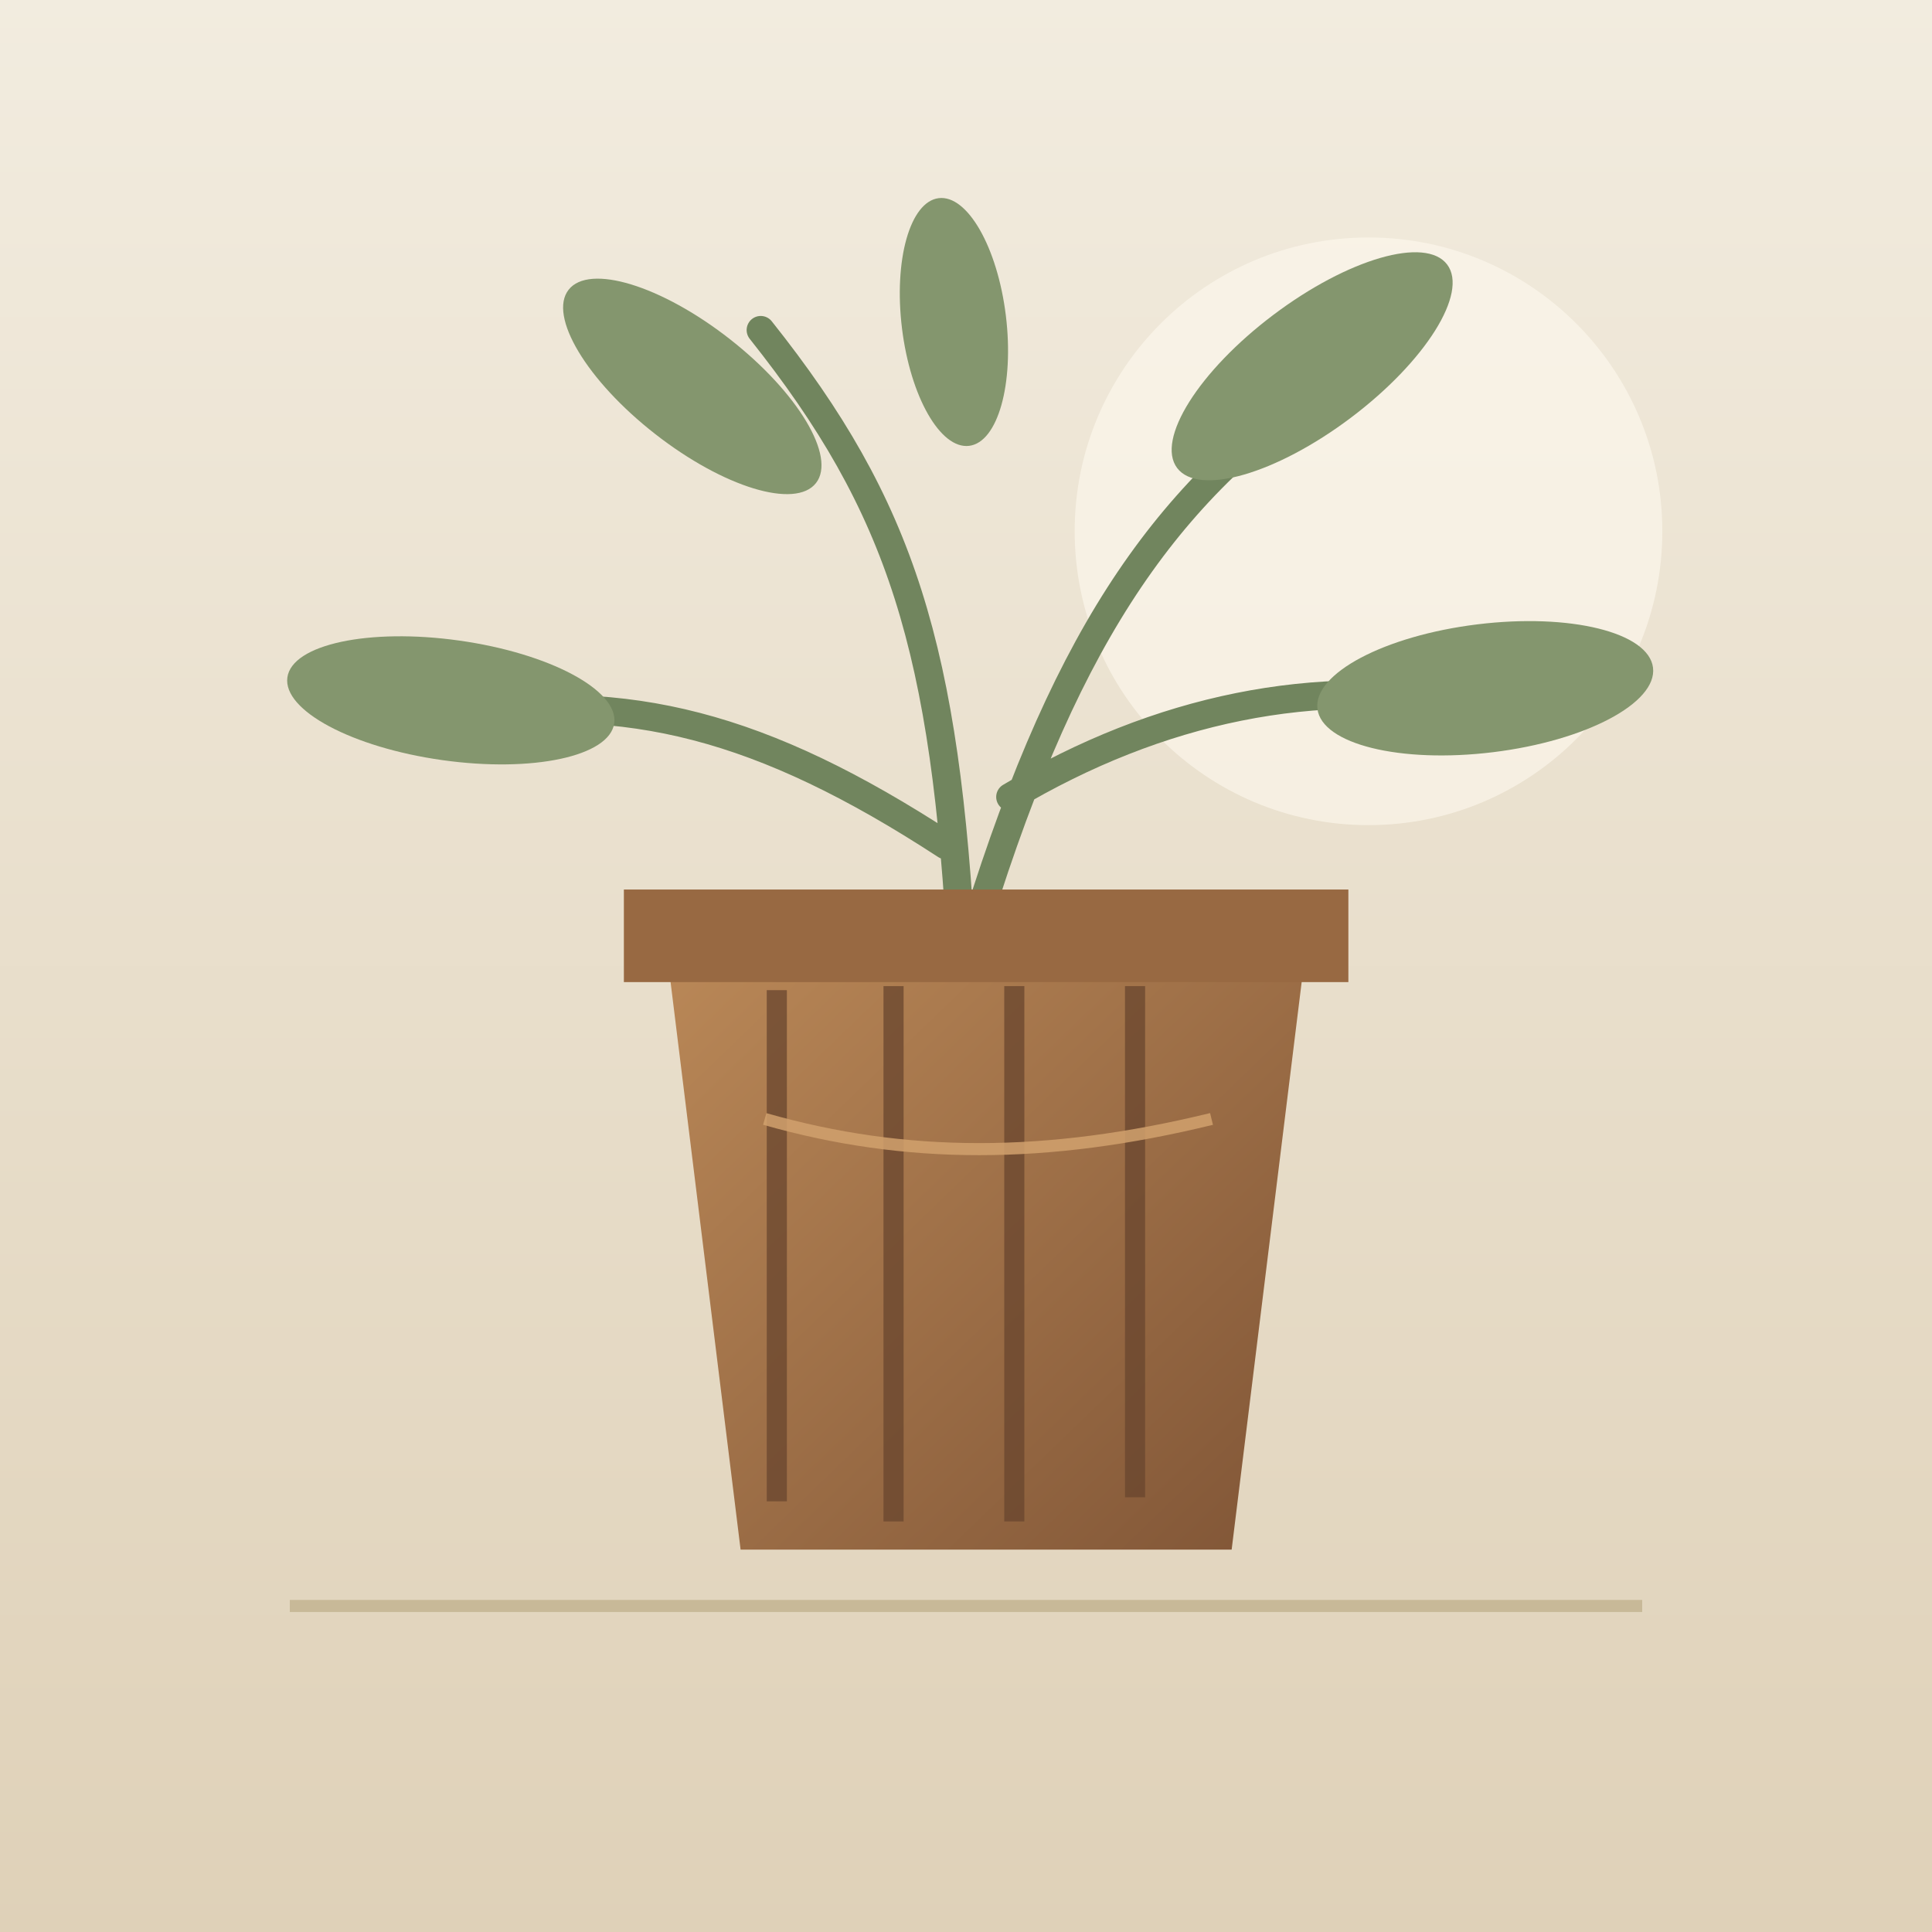
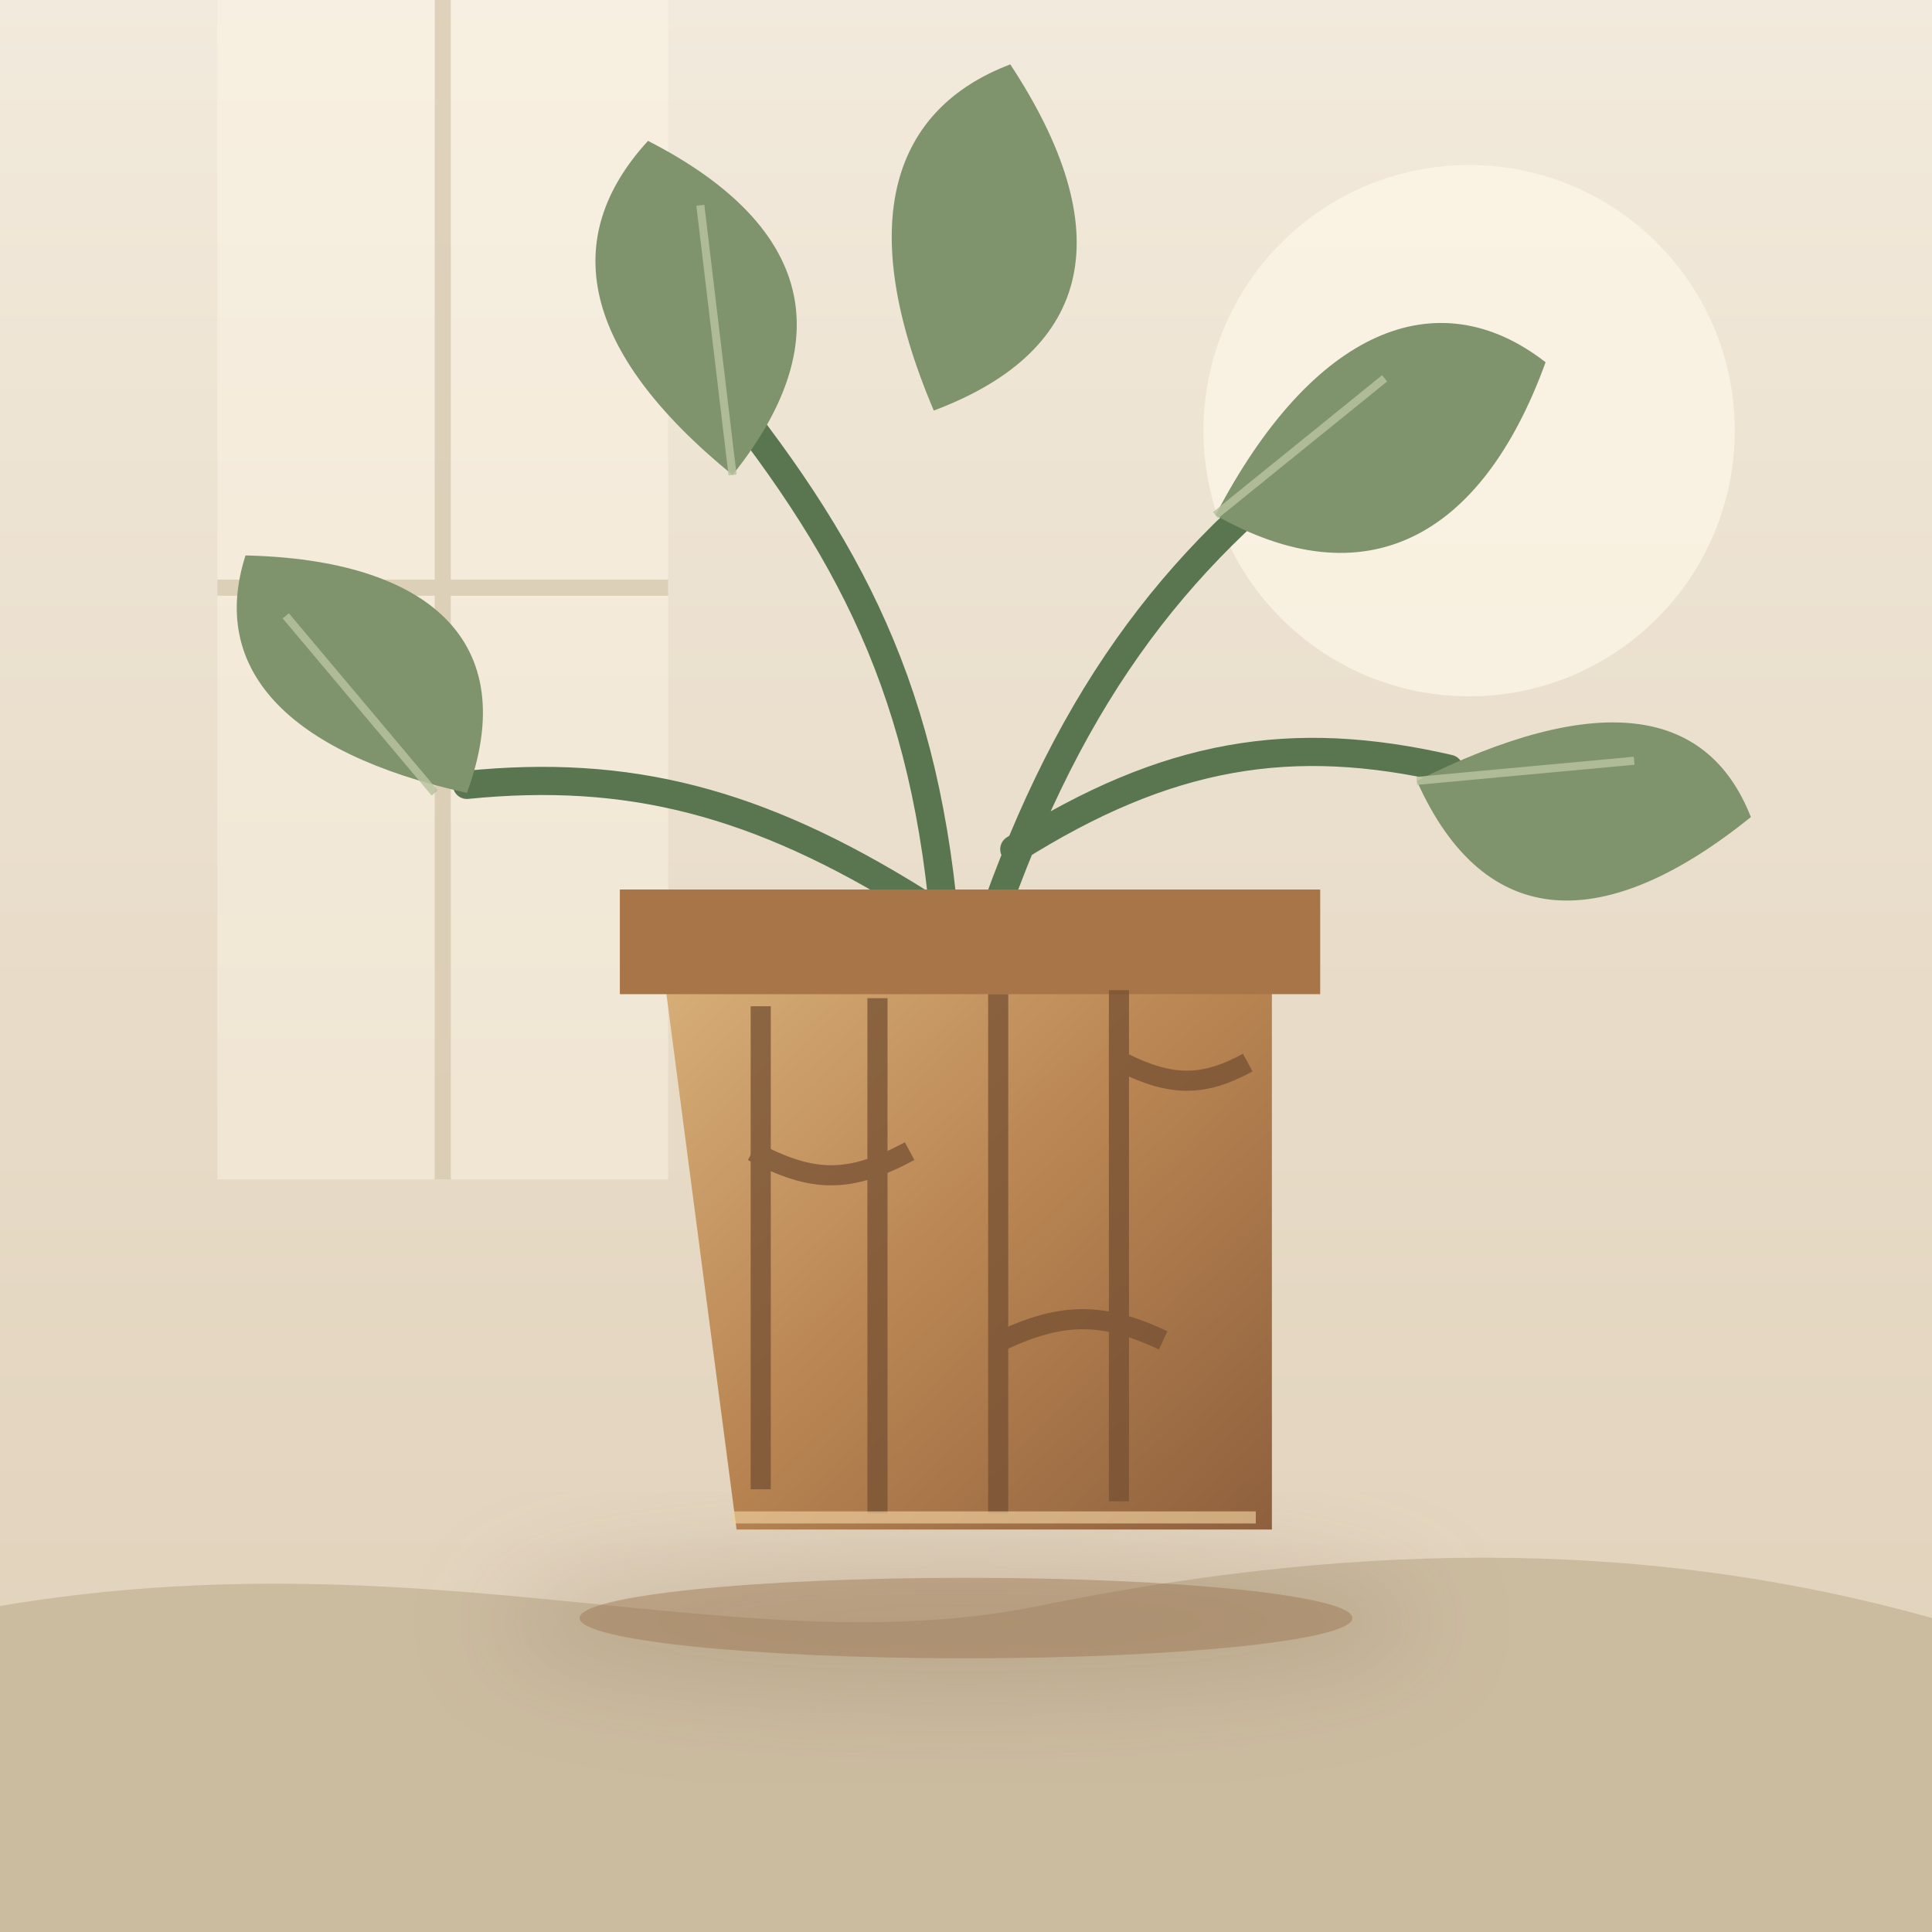
<svg xmlns="http://www.w3.org/2000/svg" viewBox="0 0 480 480" role="img">
  <defs>
-     <linearGradient id="bg" x2="0" y2="1">
-       <stop stop-color="#f2ecdf" />
-       <stop offset="1" stop-color="#dfd1b8" />
+     <linearGradient id="room" x2="0" y2="1">
+       <stop stop-color="#f2eadc" />
+       <stop offset="1" stop-color="#dfcfb7" />
    </linearGradient>
-     <linearGradient id="wood" x2="1" y2="1">
-       <stop stop-color="#bb8958" />
-       <stop offset="1" stop-color="#805536" />
+     <linearGradient id="oak" x1="0" y1="0" x2="1" y2="1">
+       <stop stop-color="#d9b17b" />
+       <stop offset=".5" stop-color="#b98552" />
+       <stop offset="1" stop-color="#8e603d" />
    </linearGradient>
+     <filter id="soft-shadow" x="-40%" y="-40%" width="180%" height="200%">
+       <feGaussianBlur stdDeviation="12" />
+     </filter>
  </defs>
-   <rect width="480" height="480" fill="url(#bg)" />
-   <circle cx="340" cy="132" r="73" fill="#fffaf0" opacity=".58" />
-   <path d="M72 399h336" stroke="#c8b998" stroke-width="3" />
-   <g fill="none" stroke="#71855e" stroke-width="7" stroke-linecap="round">
-     <path d="M239 239c-4-78-15-113-50-157M245 222c23-71 49-104 91-131M235 210c-46-30-79-38-121-32M251 198c37-22 76-30 115-23" />
+   <rect width="480" height="480" fill="url(#room)" />
+   <path d="M54 0h112v293H54z" fill="#fff8e9" opacity=".4" />
+   <path d="M110 0v293M54 146h112" stroke="#cbbb9f" stroke-width="4" opacity=".56" />
+   <circle cx="365" cy="107" r="66" fill="#fff8e9" opacity=".64" />
+   <path d="M0 399c107-18 184 15 258 0s147-18 222 3v78H0z" fill="#cbbb9f" />
+   <ellipse cx="239" cy="403" rx="116" ry="18" fill="#72563d" opacity=".18" filter="url(#soft-shadow)" />
+   <g fill="none" stroke="#597650" stroke-linecap="round" stroke-width="7">
+     <path d="M236 252c-2-67-18-105-51-148M244 236c20-61 47-97 88-127M228 224c-40-25-72-33-112-29M252 211c38-24 69-29 108-20" />
  </g>
-   <g fill="#84966e">
-     <ellipse cx="172" cy="96" rx="39" ry="15" transform="rotate(38 172 96)" />
-     <ellipse cx="326" cy="91" rx="42" ry="16" transform="rotate(-37 326 91)" />
-     <ellipse cx="112" cy="174" rx="41" ry="15" transform="rotate(8 112 174)" />
-     <ellipse cx="369" cy="171" rx="42" ry="16" transform="rotate(-7 369 171)" />
-     <ellipse cx="237" cy="80" rx="31" ry="13" transform="rotate(83 237 80)" />
+   <g fill="#7f936d">
+     <path d="M182 118c-38-31-43-59-21-83 39 20 49 48 21 83z" />
+     <path d="M302 128c24-46 55-59 82-38-16 44-45 59-82 38z" />
+     <path d="M116 197c-45-10-64-31-55-59 45 1 69 21 55 59z" />
+     <path d="M352 194c44-22 72-19 83 9-36 29-66 29-83-9z" />
+     <path d="M232 102c-20-47-10-75 19-86 27 41 21 71-19 86z" />
  </g>
-   <path d="M165 231h160l-19 154H184z" fill="url(#wood)" />
-   <path d="M155 221h180v23H155z" fill="#986942" />
-   <g stroke="#69462e" stroke-width="5" opacity=".76">
-     <path d="M193 246v127M222 245v133M252 245v133M282 245v127" />
+   <g fill="none" stroke="#b8c29f" stroke-width="2" opacity=".84">
+     <path d="M182 118l-8-67m128 77 42-34m-236 103-37-44m281 41 54-5" />
  </g>
-   <path d="M190 278c35 10 70 10 111 0" fill="none" stroke="#d1a16d" stroke-width="3" opacity=".85" />
+   <path d="M164 235h152v145H183z" fill="url(#oak)" />
+   <path d="M154 221h174v26H154z" fill="#a77548" />
+   <g fill="none" stroke="#775234" stroke-width="5" opacity=".77">
+     <path d="M189 250v120M218 248v128M248 247v129M278 246v127" />
+     <path d="M187 286c15 8 24 8 39 0m23 47c15-7 25-7 40 0m-10-69c12 6 20 6 31 0" />
+   </g>
+   <path d="M182 377h130" stroke="#f0d0a0" stroke-width="3" opacity=".66" />
+   <ellipse cx="240" cy="402" rx="96" ry="10" fill="#936b45" opacity=".4" />
</svg>
